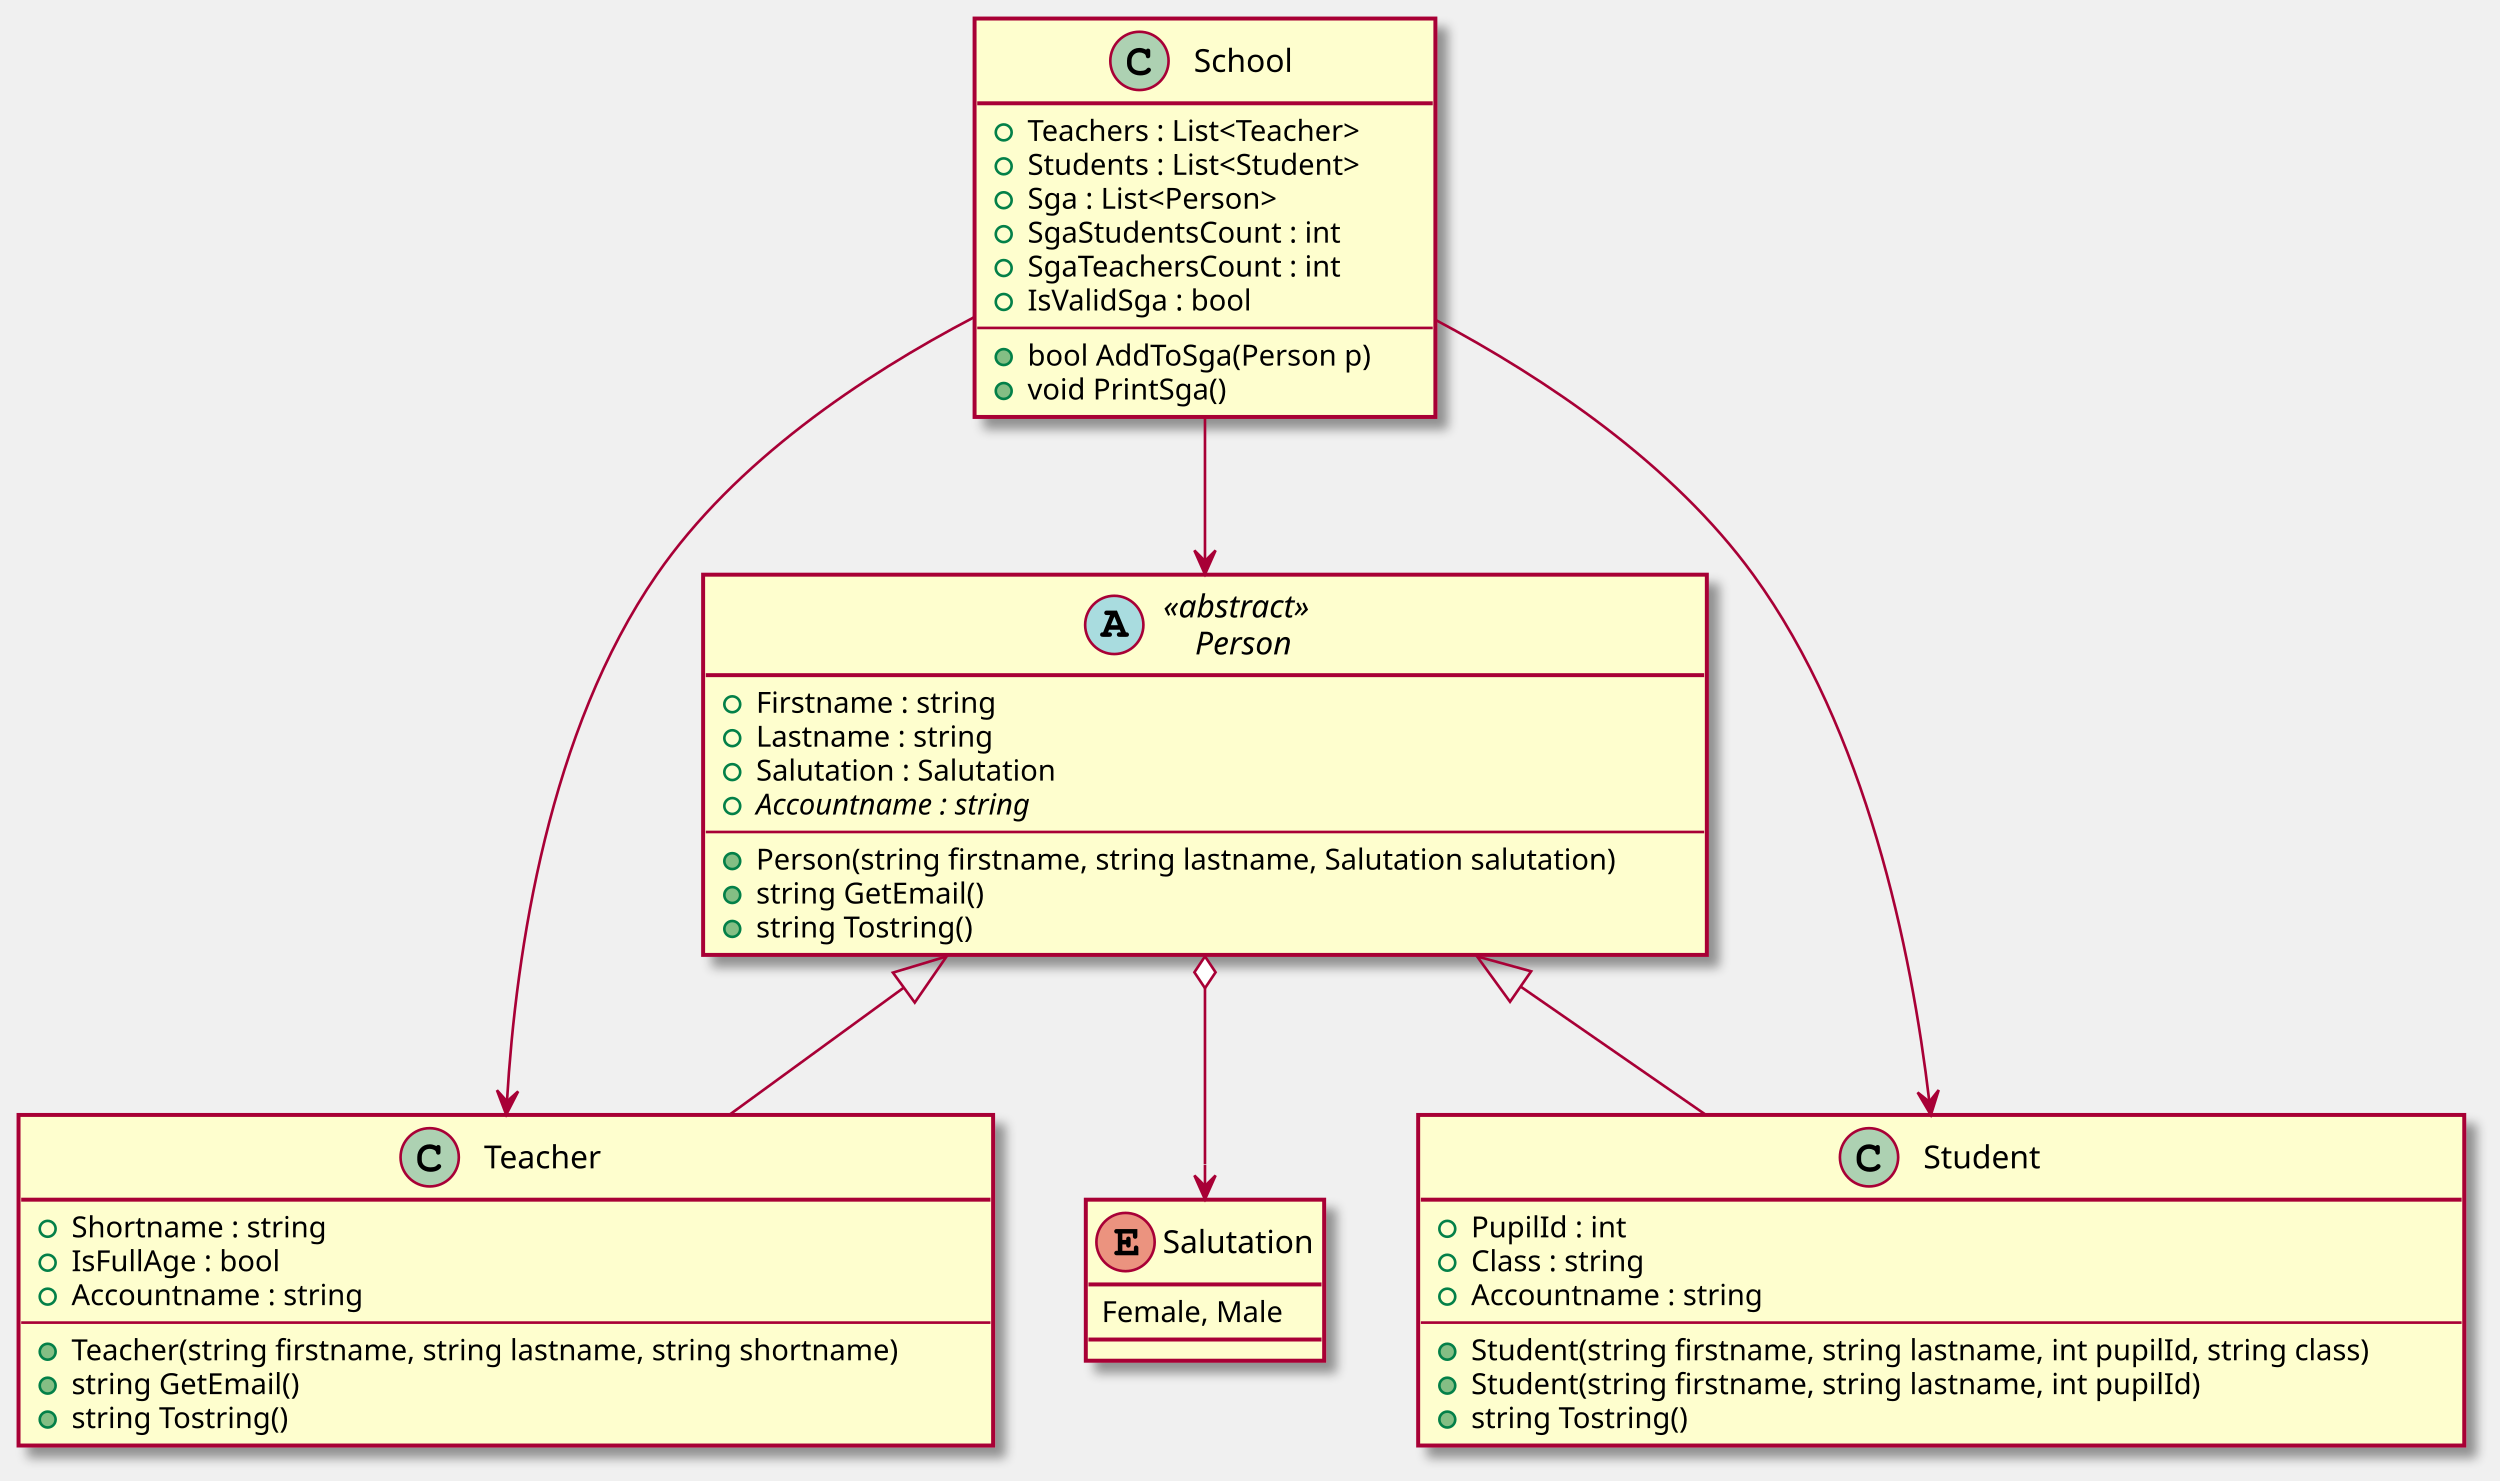
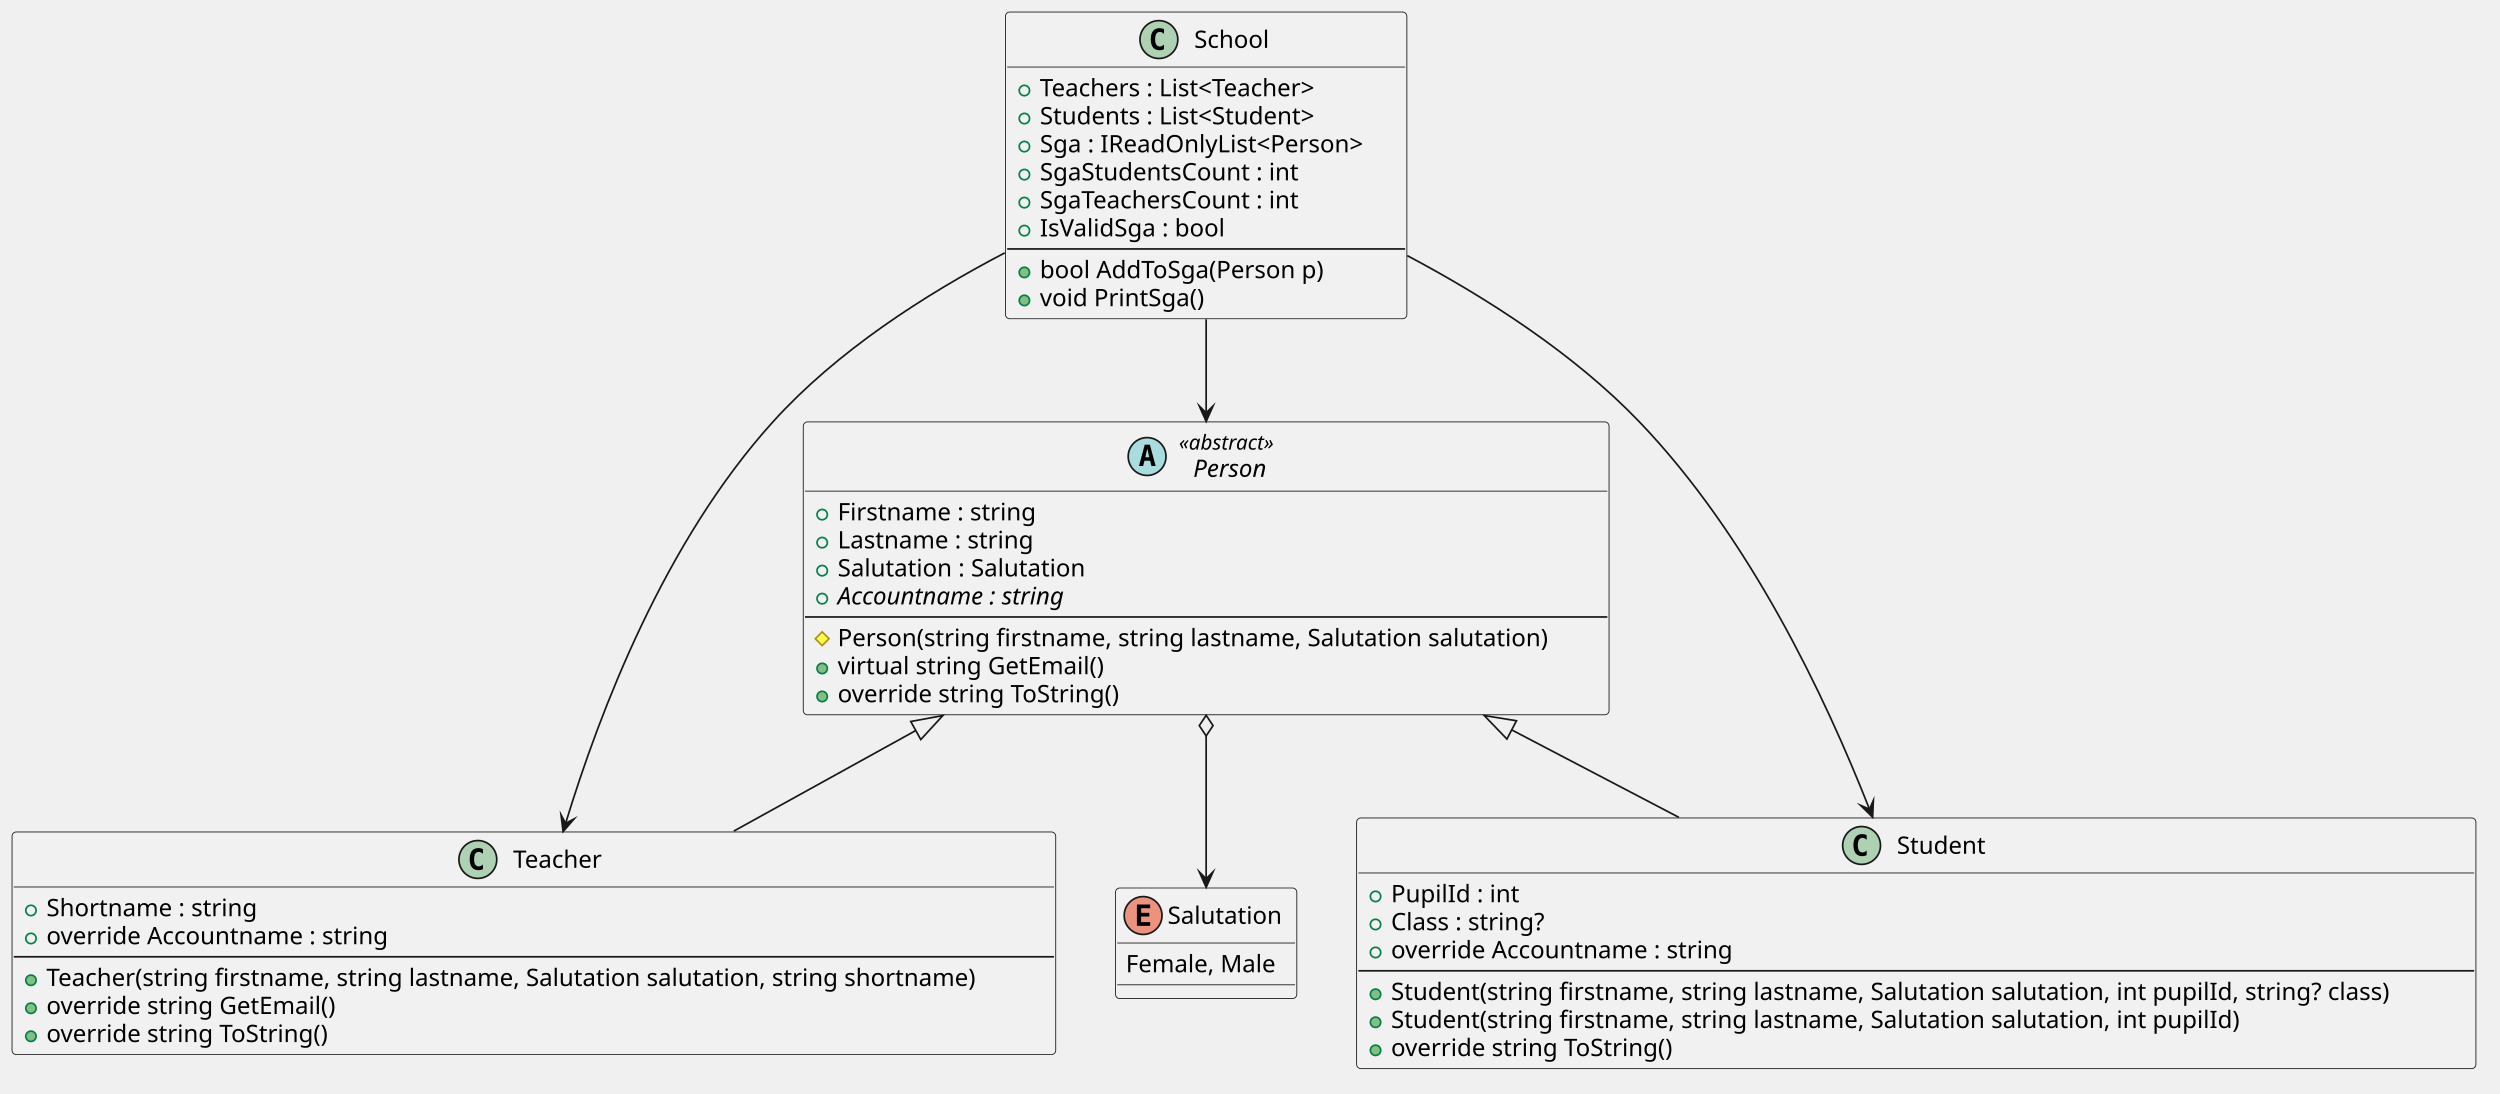
- <svg xmlns="http://www.w3.org/2000/svg" contentScriptType="application/ecmascript" contentStyleType="text/css" height="559px" preserveAspectRatio="none" style="width:944px;height:559px;background:#FFFFFF;" version="1.1" viewBox="0 0 944 559" width="944px" zoomAndPan="magnify">
-   <defs>
-     <filter height="300%" id="fhl19yivgo4f4" width="300%" x="-1" y="-1">
-       <feGaussianBlur result="blurOut" stdDeviation="2.0" />
-       <feColorMatrix in="blurOut" result="blurOut2" type="matrix" values="0 0 0 0 0 0 0 0 0 0 0 0 0 0 0 0 0 0 .4 0" />
-       <feOffset dx="4.0" dy="4.0" in="blurOut2" result="blurOut3" />
-       <feBlend in="SourceGraphic" in2="blurOut3" mode="normal" />
-     </filter>
-   </defs>
+ <svg xmlns="http://www.w3.org/2000/svg" contentStyleType="text/css" data-diagram-type="CLASS" height="636px" preserveAspectRatio="none" style="width:1454px;height:636px;background:#FFFFFF;" version="1.1" viewBox="0 0 1454 636" width="1454px" zoomAndPan="magnify">
+   <defs />
  <g>
-     <rect codeLine="1" fill="#FEFECE" filter="url(#fhl19yivgo4f4)" height="60.805" id="Salutation" style="stroke:#A80036;stroke-width:1.5;" width="90" x="410" y="453" />
-     <ellipse cx="425" cy="469" fill="#EB937F" rx="11" ry="11" style="stroke:#A80036;stroke-width:1.0;" />
-     <path d="M423.797,469.875 L425.25,469.875 L425.25,469.984 C425.25,470.391 425.281,470.547 425.359,470.703 C425.516,470.953 425.797,471.109 426.094,471.109 C426.344,471.109 426.609,470.969 426.766,470.75 C426.891,470.594 426.922,470.438 426.922,469.984 L426.922,468.062 C426.922,467.906 426.922,467.859 426.906,467.703 C426.844,467.234 426.531,466.922 426.078,466.922 C425.828,466.922 425.562,467.062 425.391,467.281 C425.281,467.453 425.25,467.609 425.25,468.062 L425.25,468.188 L423.797,468.188 L423.797,465.781 L427.781,465.781 L427.781,466.641 C427.781,467.047 427.812,467.219 427.891,467.375 C428.062,467.625 428.344,467.781 428.625,467.781 C428.891,467.781 429.156,467.641 429.328,467.422 C429.438,467.25 429.469,467.109 429.469,466.641 L429.469,464.094 L421.844,464.094 C421.406,464.094 421.281,464.109 421.125,464.203 C420.875,464.359 420.719,464.656 420.719,464.938 C420.719,465.219 420.859,465.469 421.078,465.641 C421.234,465.75 421.422,465.781 421.844,465.781 L422.094,465.781 L422.094,472.297 L421.844,472.297 C421.438,472.297 421.281,472.312 421.125,472.422 C420.875,472.594 420.719,472.859 420.719,473.156 C420.719,473.422 420.859,473.672 421.078,473.828 C421.219,473.953 421.453,474 421.844,474 L429.844,474 L429.844,471.422 C429.844,470.984 429.812,470.844 429.734,470.688 C429.562,470.438 429.281,470.281 429,470.281 C428.734,470.281 428.469,470.391 428.297,470.641 C428.188,470.797 428.156,470.938 428.156,471.422 L428.156,472.297 L423.797,472.297 L423.797,469.875 Z " fill="#000000" />
-     <text fill="#000000" font-family="sans-serif" font-size="12" lengthAdjust="spacing" textLength="58" x="439" y="473.154">Salutation</text>
-     <line style="stroke:#A80036;stroke-width:1.5;" x1="411" x2="499" y1="485" y2="485" />
-     <text fill="#000000" font-family="sans-serif" font-size="11" lengthAdjust="spacing" textLength="77" x="416" y="499.21">Female, Male</text>
-     <line style="stroke:#A80036;stroke-width:1.5;" x1="411" x2="499" y1="505.805" y2="505.805" />
-     <rect codeLine="5" fill="#FEFECE" filter="url(#fhl19yivgo4f4)" height="143.57" id="Person" style="stroke:#A80036;stroke-width:1.5;" width="379" x="265.5" y="217" />
-     <ellipse cx="420.75" cy="235.969" fill="#A9DCDF" rx="11" ry="11" style="stroke:#A80036;stroke-width:1.0;" />
-     <path d="M422.828,237.781 L423.219,238.766 L422.828,238.766 C422.375,238.766 422.266,238.781 422.109,238.891 C421.859,239.047 421.703,239.328 421.703,239.625 C421.703,239.891 421.844,240.141 422.062,240.297 C422.203,240.422 422.406,240.469 422.828,240.469 L425.188,240.469 C425.547,240.469 425.766,240.438 425.906,240.344 C426.156,240.203 426.312,239.906 426.312,239.625 C426.312,239.344 426.172,239.094 425.953,238.938 C425.781,238.797 425.625,238.766 425.156,238.766 L421.766,230.562 L418.094,230.562 C417.641,230.562 417.516,230.578 417.359,230.672 C417.109,230.844 416.953,231.125 416.953,231.406 C416.953,231.688 417.094,231.938 417.312,232.109 C417.484,232.219 417.656,232.25 418.094,232.25 L419.172,232.25 L416.531,238.766 C416.109,238.766 415.953,238.781 415.797,238.891 C415.547,239.047 415.391,239.328 415.391,239.625 C415.391,240.188 415.766,240.469 416.516,240.469 L418.781,240.469 C419.141,240.469 419.359,240.438 419.484,240.344 C419.75,240.203 419.891,239.906 419.891,239.625 C419.891,239.344 419.766,239.094 419.547,238.922 C419.375,238.797 419.234,238.766 418.781,238.766 L418.391,238.766 L418.781,237.781 L422.828,237.781 Z M422.125,236.078 L419.453,236.078 L420.797,232.812 L422.125,236.078 Z " fill="#000000" />
-     <text fill="#000000" font-family="sans-serif" font-size="12" font-style="italic" lengthAdjust="spacing" textLength="64" x="439.25" y="233.139">«abstract»</text>
-     <text fill="#000000" font-family="sans-serif" font-size="12" font-style="italic" lengthAdjust="spacing" textLength="40" x="451.25" y="247.107">Person</text>
-     <line style="stroke:#A80036;stroke-width:1.5;" x1="266.5" x2="643.5" y1="254.938" y2="254.938" />
-     <ellipse cx="276.5" cy="265.938" rx="3" ry="3" style="stroke:#038048;stroke-width:1.0;fill:none;" />
-     <text fill="#000000" font-family="sans-serif" font-size="11" lengthAdjust="spacing" textLength="98" x="285.5" y="269.148">Firstname : string</text>
-     <ellipse cx="276.5" cy="278.742" rx="3" ry="3" style="stroke:#038048;stroke-width:1.0;fill:none;" />
-     <text fill="#000000" font-family="sans-serif" font-size="11" lengthAdjust="spacing" textLength="98" x="285.5" y="281.953">Lastname : string</text>
-     <ellipse cx="276.5" cy="291.547" rx="3" ry="3" style="stroke:#038048;stroke-width:1.0;fill:none;" />
-     <text fill="#000000" font-family="sans-serif" font-size="11" lengthAdjust="spacing" textLength="125" x="285.5" y="294.757">Salutation : Salutation</text>
-     <ellipse cx="276.5" cy="304.352" rx="3" ry="3" style="stroke:#038048;stroke-width:1.0;fill:none;" />
-     <text fill="#000000" font-family="sans-serif" font-size="11" font-style="italic" lengthAdjust="spacing" textLength="121" x="285.5" y="307.562">Accountname : string</text>
-     <line style="stroke:#A80036;stroke-width:1.0;" x1="266.5" x2="643.5" y1="314.156" y2="314.156" />
-     <ellipse cx="276.5" cy="325.156" fill="#84BE84" rx="3" ry="3" style="stroke:#038048;stroke-width:1.0;" />
-     <text fill="#000000" font-family="sans-serif" font-size="11" lengthAdjust="spacing" textLength="353" x="285.5" y="328.367">Person(string firstname, string lastname, Salutation salutation)</text>
-     <ellipse cx="276.5" cy="337.961" fill="#84BE84" rx="3" ry="3" style="stroke:#038048;stroke-width:1.0;" />
-     <text fill="#000000" font-family="sans-serif" font-size="11" lengthAdjust="spacing" textLength="95" x="285.5" y="341.171">string GetEmail()</text>
-     <ellipse cx="276.5" cy="350.766" fill="#84BE84" rx="3" ry="3" style="stroke:#038048;stroke-width:1.0;" />
-     <text fill="#000000" font-family="sans-serif" font-size="11" lengthAdjust="spacing" textLength="88" x="285.5" y="353.976">string Tostring()</text>
-     <rect codeLine="18" fill="#FEFECE" filter="url(#fhl19yivgo4f4)" height="124.828" id="Teacher" style="stroke:#A80036;stroke-width:1.5;" width="368" x="7" y="421" />
-     <ellipse cx="162.25" cy="437" fill="#ADD1B2" rx="11" ry="11" style="stroke:#A80036;stroke-width:1.0;" />
-     <path d="M164.594,432.672 C163.656,432.234 163.062,432.094 162.188,432.094 C159.562,432.094 157.562,434.172 157.562,436.891 L157.562,438.016 C157.562,440.594 159.672,442.484 162.562,442.484 C163.781,442.484 164.938,442.188 165.688,441.641 C166.266,441.234 166.594,440.781 166.594,440.391 C166.594,439.938 166.203,439.547 165.734,439.547 C165.516,439.547 165.312,439.625 165.125,439.812 C164.672,440.297 164.672,440.297 164.484,440.391 C164.062,440.656 163.375,440.781 162.609,440.781 C160.562,440.781 159.266,439.688 159.266,437.984 L159.266,436.891 C159.266,435.109 160.516,433.797 162.25,433.797 C162.828,433.797 163.438,433.953 163.906,434.203 C164.391,434.484 164.562,434.703 164.656,435.109 C164.719,435.516 164.75,435.641 164.891,435.766 C165.031,435.906 165.266,436.016 165.484,436.016 C165.75,436.016 166.016,435.875 166.188,435.656 C166.297,435.5 166.328,435.312 166.328,434.891 L166.328,433.469 C166.328,433.031 166.312,432.906 166.219,432.75 C166.062,432.484 165.781,432.344 165.484,432.344 C165.188,432.344 164.984,432.438 164.766,432.75 L164.594,432.672 Z " fill="#000000" />
-     <text fill="#000000" font-family="sans-serif" font-size="12" lengthAdjust="spacing" textLength="49" x="182.75" y="441.154">Teacher</text>
-     <line style="stroke:#A80036;stroke-width:1.5;" x1="8" x2="374" y1="453" y2="453" />
-     <ellipse cx="18" cy="464" rx="3" ry="3" style="stroke:#038048;stroke-width:1.0;fill:none;" />
-     <text fill="#000000" font-family="sans-serif" font-size="11" lengthAdjust="spacing" textLength="105" x="27" y="467.21">Shortname : string</text>
-     <ellipse cx="18" cy="476.805" rx="3" ry="3" style="stroke:#038048;stroke-width:1.0;fill:none;" />
-     <text fill="#000000" font-family="sans-serif" font-size="11" lengthAdjust="spacing" textLength="86" x="27" y="480.015">IsFullAge : bool</text>
-     <ellipse cx="18" cy="489.609" rx="3" ry="3" style="stroke:#038048;stroke-width:1.0;fill:none;" />
-     <text fill="#000000" font-family="sans-serif" font-size="11" lengthAdjust="spacing" textLength="120" x="27" y="492.82">Accountname : string</text>
-     <line style="stroke:#A80036;stroke-width:1.0;" x1="8" x2="374" y1="499.414" y2="499.414" />
-     <ellipse cx="18" cy="510.414" fill="#84BE84" rx="3" ry="3" style="stroke:#038048;stroke-width:1.0;" />
-     <text fill="#000000" font-family="sans-serif" font-size="11" lengthAdjust="spacing" textLength="342" x="27" y="513.625">Teacher(string firstname, string lastname, string shortname)</text>
-     <ellipse cx="18" cy="523.219" fill="#84BE84" rx="3" ry="3" style="stroke:#038048;stroke-width:1.0;" />
-     <text fill="#000000" font-family="sans-serif" font-size="11" lengthAdjust="spacing" textLength="95" x="27" y="526.429">string GetEmail()</text>
-     <ellipse cx="18" cy="536.023" fill="#84BE84" rx="3" ry="3" style="stroke:#038048;stroke-width:1.0;" />
-     <text fill="#000000" font-family="sans-serif" font-size="11" lengthAdjust="spacing" textLength="88" x="27" y="539.234">string Tostring()</text>
-     <rect codeLine="29" fill="#FEFECE" filter="url(#fhl19yivgo4f4)" height="124.828" id="Student" style="stroke:#A80036;stroke-width:1.5;" width="395" x="535.5" y="421" />
-     <ellipse cx="705.75" cy="437" fill="#ADD1B2" rx="11" ry="11" style="stroke:#A80036;stroke-width:1.0;" />
-     <path d="M708.094,432.672 C707.156,432.234 706.562,432.094 705.688,432.094 C703.062,432.094 701.062,434.172 701.062,436.891 L701.062,438.016 C701.062,440.594 703.172,442.484 706.062,442.484 C707.281,442.484 708.438,442.188 709.188,441.641 C709.766,441.234 710.094,440.781 710.094,440.391 C710.094,439.938 709.703,439.547 709.234,439.547 C709.016,439.547 708.812,439.625 708.625,439.812 C708.172,440.297 708.172,440.297 707.984,440.391 C707.562,440.656 706.875,440.781 706.109,440.781 C704.062,440.781 702.766,439.688 702.766,437.984 L702.766,436.891 C702.766,435.109 704.016,433.797 705.75,433.797 C706.328,433.797 706.938,433.953 707.406,434.203 C707.891,434.484 708.062,434.703 708.156,435.109 C708.219,435.516 708.25,435.641 708.391,435.766 C708.531,435.906 708.766,436.016 708.984,436.016 C709.25,436.016 709.516,435.875 709.688,435.656 C709.797,435.5 709.828,435.312 709.828,434.891 L709.828,433.469 C709.828,433.031 709.812,432.906 709.719,432.75 C709.562,432.484 709.281,432.344 708.984,432.344 C708.688,432.344 708.484,432.438 708.266,432.75 L708.094,432.672 Z " fill="#000000" />
-     <text fill="#000000" font-family="sans-serif" font-size="12" lengthAdjust="spacing" textLength="46" x="726.25" y="441.154">Student</text>
-     <line style="stroke:#A80036;stroke-width:1.5;" x1="536.5" x2="929.5" y1="453" y2="453" />
-     <ellipse cx="546.5" cy="464" rx="3" ry="3" style="stroke:#038048;stroke-width:1.0;fill:none;" />
-     <text fill="#000000" font-family="sans-serif" font-size="11" lengthAdjust="spacing" textLength="61" x="555.5" y="467.21">PupilId : int</text>
-     <ellipse cx="546.5" cy="476.805" rx="3" ry="3" style="stroke:#038048;stroke-width:1.0;fill:none;" />
-     <text fill="#000000" font-family="sans-serif" font-size="11" lengthAdjust="spacing" textLength="72" x="555.5" y="480.015">Class : string</text>
-     <ellipse cx="546.5" cy="489.609" rx="3" ry="3" style="stroke:#038048;stroke-width:1.0;fill:none;" />
-     <text fill="#000000" font-family="sans-serif" font-size="11" lengthAdjust="spacing" textLength="120" x="555.5" y="492.82">Accountname : string</text>
-     <line style="stroke:#A80036;stroke-width:1.0;" x1="536.5" x2="929.5" y1="499.414" y2="499.414" />
-     <ellipse cx="546.5" cy="510.414" fill="#84BE84" rx="3" ry="3" style="stroke:#038048;stroke-width:1.0;" />
-     <text fill="#000000" font-family="sans-serif" font-size="11" lengthAdjust="spacing" textLength="369" x="555.5" y="513.625">Student(string firstname, string lastname, int pupilId, string class)</text>
-     <ellipse cx="546.5" cy="523.219" fill="#84BE84" rx="3" ry="3" style="stroke:#038048;stroke-width:1.0;" />
-     <text fill="#000000" font-family="sans-serif" font-size="11" lengthAdjust="spacing" textLength="299" x="555.5" y="526.429">Student(string firstname, string lastname, int pupilId)</text>
-     <ellipse cx="546.5" cy="536.023" fill="#84BE84" rx="3" ry="3" style="stroke:#038048;stroke-width:1.0;" />
-     <text fill="#000000" font-family="sans-serif" font-size="11" lengthAdjust="spacing" textLength="88" x="555.5" y="539.234">string Tostring()</text>
-     <rect codeLine="43" fill="#FEFECE" filter="url(#fhl19yivgo4f4)" height="150.438" id="School" style="stroke:#A80036;stroke-width:1.5;" width="174" x="368" y="7" />
-     <ellipse cx="430.25" cy="23" fill="#ADD1B2" rx="11" ry="11" style="stroke:#A80036;stroke-width:1.0;" />
-     <path d="M432.594,18.672 C431.656,18.234 431.062,18.094 430.188,18.094 C427.562,18.094 425.562,20.172 425.562,22.891 L425.562,24.016 C425.562,26.594 427.672,28.484 430.562,28.484 C431.781,28.484 432.938,28.188 433.688,27.641 C434.266,27.234 434.594,26.781 434.594,26.391 C434.594,25.938 434.203,25.547 433.734,25.547 C433.516,25.547 433.312,25.625 433.125,25.812 C432.672,26.297 432.672,26.297 432.484,26.391 C432.062,26.656 431.375,26.781 430.609,26.781 C428.562,26.781 427.266,25.688 427.266,23.984 L427.266,22.891 C427.266,21.109 428.516,19.797 430.25,19.797 C430.828,19.797 431.438,19.953 431.906,20.203 C432.391,20.484 432.562,20.703 432.656,21.109 C432.719,21.516 432.75,21.641 432.891,21.766 C433.031,21.906 433.266,22.016 433.484,22.016 C433.75,22.016 434.016,21.875 434.188,21.656 C434.297,21.5 434.328,21.312 434.328,20.891 L434.328,19.469 C434.328,19.031 434.312,18.906 434.219,18.75 C434.062,18.484 433.781,18.344 433.484,18.344 C433.188,18.344 432.984,18.438 432.766,18.75 L432.594,18.672 Z " fill="#000000" />
-     <text fill="#000000" font-family="sans-serif" font-size="12" lengthAdjust="spacing" textLength="41" x="450.75" y="27.154">School</text>
-     <line style="stroke:#A80036;stroke-width:1.5;" x1="369" x2="541" y1="39" y2="39" />
-     <ellipse cx="379" cy="50" rx="3" ry="3" style="stroke:#038048;stroke-width:1.0;fill:none;" />
-     <text fill="#000000" font-family="sans-serif" font-size="11" lengthAdjust="spacing" textLength="148" x="388" y="53.21">Teachers : List&lt;Teacher&gt;</text>
-     <ellipse cx="379" cy="62.805" rx="3" ry="3" style="stroke:#038048;stroke-width:1.0;fill:none;" />
-     <text fill="#000000" font-family="sans-serif" font-size="11" lengthAdjust="spacing" textLength="144" x="388" y="66.015">Students : List&lt;Student&gt;</text>
-     <ellipse cx="379" cy="75.609" rx="3" ry="3" style="stroke:#038048;stroke-width:1.0;fill:none;" />
-     <text fill="#000000" font-family="sans-serif" font-size="11" lengthAdjust="spacing" textLength="108" x="388" y="78.82">Sga : List&lt;Person&gt;</text>
-     <ellipse cx="379" cy="88.414" rx="3" ry="3" style="stroke:#038048;stroke-width:1.0;fill:none;" />
-     <text fill="#000000" font-family="sans-serif" font-size="11" lengthAdjust="spacing" textLength="131" x="388" y="91.624">SgaStudentsCount : int</text>
-     <ellipse cx="379" cy="101.219" rx="3" ry="3" style="stroke:#038048;stroke-width:1.0;fill:none;" />
-     <text fill="#000000" font-family="sans-serif" font-size="11" lengthAdjust="spacing" textLength="133" x="388" y="104.429">SgaTeachersCount : int</text>
-     <ellipse cx="379" cy="114.023" rx="3" ry="3" style="stroke:#038048;stroke-width:1.0;fill:none;" />
-     <text fill="#000000" font-family="sans-serif" font-size="11" lengthAdjust="spacing" textLength="94" x="388" y="117.234">IsValidSga : bool</text>
-     <line style="stroke:#A80036;stroke-width:1.0;" x1="369" x2="541" y1="123.828" y2="123.828" />
-     <ellipse cx="379" cy="134.828" fill="#84BE84" rx="3" ry="3" style="stroke:#038048;stroke-width:1.0;" />
-     <text fill="#000000" font-family="sans-serif" font-size="11" lengthAdjust="spacing" textLength="143" x="388" y="138.039">bool AddToSga(Person p)</text>
-     <ellipse cx="379" cy="147.633" fill="#84BE84" rx="3" ry="3" style="stroke:#038048;stroke-width:1.0;" />
-     <text fill="#000000" font-family="sans-serif" font-size="11" lengthAdjust="spacing" textLength="82" x="388" y="150.843">void PrintSga()</text>
-     <path codeLine="16" d="M455,373.133 C455,373.133 455,420.343 455,439.623 " fill="none" id="Person-Salutation" style="stroke:#A80036;stroke-width:1.0;" />
-     <polygon fill="#A80036" points="455,452.85,459,443.85,455,447.85,451,443.85,455,452.85" style="stroke:#A80036;stroke-width:1.0;" />
-     <line style="stroke:#A80036;stroke-width:1.0;" x1="455" x2="455" y1="447.85" y2="439.85" />
-     <polygon fill="#FFFFFF" points="455,361.133,451,367.133,455,373.133,459,367.133,455,361.133" style="stroke:#A80036;stroke-width:1.0;" />
-     <path codeLine="40" d="M341.176,372.996 C319.154,389.055 296.443,405.615 275.56,420.842 " fill="none" id="Person-backto-Teacher" style="stroke:#A80036;stroke-width:1.0;" />
-     <polygon fill="none" points="337.162,367.26,357.446,361.133,345.41,378.573,337.162,367.26" style="stroke:#A80036;stroke-width:1.0;" />
-     <path codeLine="41" d="M574.181,372.527 C597.583,388.731 621.751,405.466 643.956,420.842 " fill="none" id="Person-backto-Student" style="stroke:#A80036;stroke-width:1.0;" />
-     <polygon fill="none" points="570.185,378.274,557.727,361.133,578.155,366.764,570.185,378.274" style="stroke:#A80036;stroke-width:1.0;" />
-     <path codeLine="56" d="M367.82,119.781 C325.466,141.96 277.475,174.273 248,217 C207.332,275.952 194.858,358.432 191.437,415.757 " fill="none" id="School-to-Teacher" style="stroke:#A80036;stroke-width:1.0;" />
-     <polygon fill="#A80036" points="191.152,420.877,195.647,412.114,191.431,415.885,187.66,411.668,191.152,420.877" style="stroke:#A80036;stroke-width:1.0;" />
-     <path codeLine="57" d="M542.085,120.818 C584.017,143.147 631.658,175.28 662,217 C704.701,275.714 721.724,358.426 728.509,415.867 " fill="none" id="School-to-Student" style="stroke:#A80036;stroke-width:1.0;" />
-     <polygon fill="#A80036" points="729.095,420.998,732.045,411.601,728.526,416.03,724.097,412.511,729.095,420.998" style="stroke:#A80036;stroke-width:1.0;" />
-     <path codeLine="58" d="M455,157.01 C455,174.831 455,193.9 455,211.819 " fill="none" id="School-to-Person" style="stroke:#A80036;stroke-width:1.0;" />
-     <polygon fill="#A80036" points="455,216.84,459,207.84,455,211.84,451,207.84,455,216.84" style="stroke:#A80036;stroke-width:1.0;" />
+     <g class="entity" data-qualified-name="Salutation" data-source-line="1" id="ent0001">
+       <rect fill="#F1F1F1" height="64.297" rx="2.5" ry="2.5" style="stroke:#181818;stroke-width:0.5;" width="105.447" x="648.78" y="516.46" />
+       <ellipse cx="664.83" cy="532.46" fill="#EB937F" rx="11" ry="11" style="stroke:#181818;stroke-width:1;" />
+       <path d="M668.939,538.46 L661.221,538.46 L661.221,526.069 L668.939,526.069 L668.939,528.226 L663.674,528.226 L663.674,530.898 L668.439,530.898 L668.439,533.054 L663.674,533.054 L663.674,536.304 L668.939,536.304 L668.939,538.46 Z " fill="#000000" />
+       <text fill="#000000" font-family="sans-serif" font-size="14" lengthAdjust="spacing" textLength="71.114" x="679.063" y="537.307">Salutation</text>
+       <line style="stroke:#181818;stroke-width:0.5;" x1="649.78" x2="753.227" y1="548.46" y2="548.46" />
+       <text fill="#000000" font-family="sans-serif" font-size="14" lengthAdjust="spacing" textLength="93.447" x="654.78" y="565.455">Female, Male</text>
+       <line style="stroke:#181818;stroke-width:0.5;" x1="649.78" x2="753.227" y1="572.757" y2="572.757" />
+     </g>
+     <g class="entity" data-qualified-name="Person" data-source-line="5" id="ent0002">
+       <rect fill="#F1F1F1" height="170.344" rx="2.5" ry="2.5" style="stroke:#181818;stroke-width:0.5;" width="468.647" x="467.18" y="245.38" />
+       <ellipse cx="667.153" cy="265.513" fill="#A9DCDF" rx="11" ry="11" style="stroke:#181818;stroke-width:1;" />
+       <path d="M667.263,260.857 L666.106,265.935 L668.434,265.935 L667.263,260.857 Z M665.778,258.622 L668.763,258.622 L672.122,271.013 L669.669,271.013 L668.903,267.95 L665.622,267.95 L664.872,271.013 L662.434,271.013 L665.778,258.622 Z " fill="#000000" />
+       <text fill="#000000" font-family="sans-serif" font-size="12" font-style="italic" lengthAdjust="spacing" textLength="64.201" x="685.653" y="261.519">«abstract»</text>
+       <text fill="#000000" font-family="sans-serif" font-size="14" font-style="italic" lengthAdjust="spacing" textLength="47.544" x="693.982" y="277.344">Person</text>
+       <line style="stroke:#181818;stroke-width:0.5;" x1="468.18" x2="934.827" y1="285.646" y2="285.646" />
+       <g data-visibility-modifier="PUBLIC_FIELD">
+         <ellipse cx="478.18" cy="299.294" fill="none" rx="3" ry="3" style="stroke:#038048;stroke-width:1;" />
+       </g>
+       <text fill="#000000" font-family="sans-serif" font-size="14" lengthAdjust="spacing" textLength="123.99" x="487.18" y="302.641">Firstname : string</text>
+       <g data-visibility-modifier="PUBLIC_FIELD">
+         <ellipse cx="478.18" cy="315.591" fill="none" rx="3" ry="3" style="stroke:#038048;stroke-width:1;" />
+       </g>
+       <text fill="#000000" font-family="sans-serif" font-size="14" lengthAdjust="spacing" textLength="122.671" x="487.18" y="318.938">Lastname : string</text>
+       <g data-visibility-modifier="PUBLIC_FIELD">
+         <ellipse cx="478.18" cy="331.888" fill="none" rx="3" ry="3" style="stroke:#038048;stroke-width:1;" />
+       </g>
+       <text fill="#000000" font-family="sans-serif" font-size="14" lengthAdjust="spacing" textLength="155.846" x="487.18" y="335.235">Salutation : Salutation</text>
+       <g data-visibility-modifier="PUBLIC_FIELD">
+         <ellipse cx="478.18" cy="348.185" fill="none" rx="3" ry="3" style="stroke:#038048;stroke-width:1;" />
+       </g>
+       <text fill="#000000" font-family="sans-serif" font-size="14" font-style="italic" lengthAdjust="spacing" textLength="150.281" x="487.18" y="351.531">Accountname : string</text>
+       <line style="stroke:#181818;stroke-width:1;" x1="468.18" x2="934.827" y1="358.833" y2="358.833" />
+       <g data-visibility-modifier="PROTECTED_METHOD">
+         <polygon fill="#FFFF44" points="478.18,367.482,482.18,371.482,478.18,375.482,474.18,371.482" style="stroke:#B38D22;stroke-width:1;stroke-linejoin:miter;stroke-miterlimit:10;" />
+       </g>
+       <text fill="#000000" font-family="sans-serif" font-size="14" lengthAdjust="spacing" textLength="442.647" x="487.18" y="375.828">Person(string firstname, string lastname, Salutation salutation)</text>
+       <g data-visibility-modifier="PUBLIC_METHOD">
+         <ellipse cx="478.18" cy="388.778" fill="#84BE84" rx="3" ry="3" style="stroke:#038048;stroke-width:1;" />
+       </g>
+       <text fill="#000000" font-family="sans-serif" font-size="14" lengthAdjust="spacing" textLength="168.567" x="487.18" y="392.125">virtual string GetEmail()</text>
+       <g data-visibility-modifier="PUBLIC_METHOD">
+         <ellipse cx="478.18" cy="405.075" fill="#84BE84" rx="3" ry="3" style="stroke:#038048;stroke-width:1;" />
+       </g>
+       <text fill="#000000" font-family="sans-serif" font-size="14" lengthAdjust="spacing" textLength="177.276" x="487.18" y="408.422">override string ToString()</text>
+     </g>
+     <g class="entity" data-qualified-name="Teacher" data-source-line="18" id="ent0004">
+       <rect fill="#F1F1F1" height="129.484" rx="2.5" ry="2.5" style="stroke:#181818;stroke-width:0.5;" width="607.007" x="7" y="483.87" />
+       <ellipse cx="277.912" cy="499.87" fill="#ADD1B2" rx="11" ry="11" style="stroke:#181818;stroke-width:1;" />
+       <path d="M280.88,505.511 Q280.302,505.808 279.662,505.948 Q279.021,506.104 278.318,506.104 Q275.818,506.104 274.49,504.464 Q273.177,502.808 273.177,499.683 Q273.177,496.558 274.49,494.901 Q275.818,493.245 278.318,493.245 Q279.021,493.245 279.662,493.401 Q280.318,493.558 280.88,493.854 L280.88,496.573 Q280.255,495.995 279.662,495.729 Q279.068,495.448 278.443,495.448 Q277.099,495.448 276.412,496.526 Q275.724,497.589 275.724,499.683 Q275.724,501.776 276.412,502.854 Q277.099,503.917 278.443,503.917 Q279.068,503.917 279.662,503.651 Q280.255,503.37 280.88,502.792 L280.88,505.511 Z " fill="#000000" />
+       <text fill="#000000" font-family="sans-serif" font-size="14" lengthAdjust="spacing" textLength="56.684" x="298.412" y="504.717">Teacher</text>
+       <line style="stroke:#181818;stroke-width:0.5;" x1="8" x2="613.007" y1="515.87" y2="515.87" />
+       <g data-visibility-modifier="PUBLIC_FIELD">
+         <ellipse cx="18" cy="529.518" fill="none" rx="3" ry="3" style="stroke:#038048;stroke-width:1;" />
+       </g>
+       <text fill="#000000" font-family="sans-serif" font-size="14" lengthAdjust="spacing" textLength="131.079" x="27" y="532.865">Shortname : string</text>
+       <g data-visibility-modifier="PUBLIC_FIELD">
+         <ellipse cx="18" cy="545.815" fill="none" rx="3" ry="3" style="stroke:#038048;stroke-width:1;" />
+       </g>
+       <text fill="#000000" font-family="sans-serif" font-size="14" lengthAdjust="spacing" textLength="213.097" x="27" y="549.162">override Accountname : string</text>
+       <line style="stroke:#181818;stroke-width:1;" x1="8" x2="613.007" y1="556.464" y2="556.464" />
+       <g data-visibility-modifier="PUBLIC_METHOD">
+         <ellipse cx="18" cy="570.112" fill="#84BE84" rx="3" ry="3" style="stroke:#038048;stroke-width:1;" />
+       </g>
+       <text fill="#000000" font-family="sans-serif" font-size="14" lengthAdjust="spacing" textLength="581.007" x="27" y="573.459">Teacher(string firstname, string lastname, Salutation salutation, string shortname)</text>
+       <g data-visibility-modifier="PUBLIC_METHOD">
+         <ellipse cx="18" cy="586.409" fill="#84BE84" rx="3" ry="3" style="stroke:#038048;stroke-width:1;" />
+       </g>
+       <text fill="#000000" font-family="sans-serif" font-size="14" lengthAdjust="spacing" textLength="182.171" x="27" y="589.756">override string GetEmail()</text>
+       <g data-visibility-modifier="PUBLIC_METHOD">
+         <ellipse cx="18" cy="602.706" fill="#84BE84" rx="3" ry="3" style="stroke:#038048;stroke-width:1;" />
+       </g>
+       <text fill="#000000" font-family="sans-serif" font-size="14" lengthAdjust="spacing" textLength="177.276" x="27" y="606.053">override string ToString()</text>
+     </g>
+     <g class="entity" data-qualified-name="Student" data-source-line="28" id="ent0005">
+       <rect fill="#F1F1F1" height="145.781" rx="2.5" ry="2.5" style="stroke:#181818;stroke-width:0.5;" width="650.982" x="789.01" y="475.72" />
+       <ellipse cx="1082.696" cy="491.72" fill="#ADD1B2" rx="11" ry="11" style="stroke:#181818;stroke-width:1;" />
+       <path d="M1085.664,497.361 Q1085.086,497.658 1084.446,497.798 Q1083.805,497.954 1083.102,497.954 Q1080.602,497.954 1079.274,496.314 Q1077.961,494.658 1077.961,491.533 Q1077.961,488.408 1079.274,486.751 Q1080.602,485.095 1083.102,485.095 Q1083.805,485.095 1084.446,485.251 Q1085.102,485.408 1085.664,485.704 L1085.664,488.423 Q1085.039,487.845 1084.446,487.579 Q1083.852,487.298 1083.227,487.298 Q1081.883,487.298 1081.196,488.376 Q1080.508,489.439 1080.508,491.533 Q1080.508,493.626 1081.196,494.704 Q1081.883,495.767 1083.227,495.767 Q1083.852,495.767 1084.446,495.501 Q1085.039,495.22 1085.664,494.642 L1085.664,497.361 Z " fill="#000000" />
+       <text fill="#000000" font-family="sans-serif" font-size="14" lengthAdjust="spacing" textLength="55.111" x="1103.196" y="496.567">Student</text>
+       <line style="stroke:#181818;stroke-width:0.5;" x1="790.01" x2="1438.992" y1="507.72" y2="507.72" />
+       <g data-visibility-modifier="PUBLIC_FIELD">
+         <ellipse cx="800.01" cy="521.368" fill="none" rx="3" ry="3" style="stroke:#038048;stroke-width:1;" />
+       </g>
+       <text fill="#000000" font-family="sans-serif" font-size="14" lengthAdjust="spacing" textLength="78.866" x="809.01" y="524.715">PupilId : int</text>
+       <g data-visibility-modifier="PUBLIC_FIELD">
+         <ellipse cx="800.01" cy="537.665" fill="none" rx="3" ry="3" style="stroke:#038048;stroke-width:1;" />
+       </g>
+       <text fill="#000000" font-family="sans-serif" font-size="14" lengthAdjust="spacing" textLength="98.068" x="809.01" y="541.012">Class : string?</text>
+       <g data-visibility-modifier="PUBLIC_FIELD">
+         <ellipse cx="800.01" cy="553.962" fill="none" rx="3" ry="3" style="stroke:#038048;stroke-width:1;" />
+       </g>
+       <text fill="#000000" font-family="sans-serif" font-size="14" lengthAdjust="spacing" textLength="213.097" x="809.01" y="557.309">override Accountname : string</text>
+       <line style="stroke:#181818;stroke-width:1;" x1="790.01" x2="1438.992" y1="564.611" y2="564.611" />
+       <g data-visibility-modifier="PUBLIC_METHOD">
+         <ellipse cx="800.01" cy="578.259" fill="#84BE84" rx="3" ry="3" style="stroke:#038048;stroke-width:1;" />
+       </g>
+       <text fill="#000000" font-family="sans-serif" font-size="14" lengthAdjust="spacing" textLength="624.982" x="809.01" y="581.606">Student(string firstname, string lastname, Salutation salutation, int pupilId, string? class)</text>
+       <g data-visibility-modifier="PUBLIC_METHOD">
+         <ellipse cx="800.01" cy="594.556" fill="#84BE84" rx="3" ry="3" style="stroke:#038048;stroke-width:1;" />
+       </g>
+       <text fill="#000000" font-family="sans-serif" font-size="14" lengthAdjust="spacing" textLength="529.259" x="809.01" y="597.903">Student(string firstname, string lastname, Salutation salutation, int pupilId)</text>
+       <g data-visibility-modifier="PUBLIC_METHOD">
+         <ellipse cx="800.01" cy="610.853" fill="#84BE84" rx="3" ry="3" style="stroke:#038048;stroke-width:1;" />
+       </g>
+       <text fill="#000000" font-family="sans-serif" font-size="14" lengthAdjust="spacing" textLength="177.276" x="809.01" y="614.199">override string ToString()</text>
+     </g>
+     <g class="entity" data-qualified-name="School" data-source-line="42" id="ent0010">
+       <rect fill="#F1F1F1" height="178.375" rx="2.5" ry="2.5" style="stroke:#181818;stroke-width:0.5;" width="233.45" x="584.78" y="7" />
+       <ellipse cx="674.016" cy="23" fill="#ADD1B2" rx="11" ry="11" style="stroke:#181818;stroke-width:1;" />
+       <path d="M676.985,28.641 Q676.407,28.938 675.766,29.078 Q675.126,29.234 674.423,29.234 Q671.923,29.234 670.595,27.594 Q669.282,25.938 669.282,22.812 Q669.282,19.688 670.595,18.031 Q671.923,16.375 674.423,16.375 Q675.126,16.375 675.766,16.531 Q676.423,16.688 676.985,16.984 L676.985,19.703 Q676.36,19.125 675.766,18.859 Q675.173,18.578 674.548,18.578 Q673.204,18.578 672.516,19.656 Q671.829,20.719 671.829,22.812 Q671.829,24.906 672.516,25.984 Q673.204,27.047 674.548,27.047 Q675.173,27.047 675.766,26.781 Q676.36,26.5 676.985,25.922 L676.985,28.641 Z " fill="#000000" />
+       <text fill="#000000" font-family="sans-serif" font-size="14" lengthAdjust="spacing" textLength="46.477" x="694.516" y="27.847">School</text>
+       <line style="stroke:#181818;stroke-width:0.5;" x1="585.78" x2="817.23" y1="39" y2="39" />
+       <g data-visibility-modifier="PUBLIC_FIELD">
+         <ellipse cx="595.78" cy="52.648" fill="none" rx="3" ry="3" style="stroke:#038048;stroke-width:1;" />
+       </g>
+       <text fill="#000000" font-family="sans-serif" font-size="14" lengthAdjust="spacing" textLength="182.212" x="604.78" y="55.995">Teachers : List&lt;Teacher&gt;</text>
+       <g data-visibility-modifier="PUBLIC_FIELD">
+         <ellipse cx="595.78" cy="68.945" fill="none" rx="3" ry="3" style="stroke:#038048;stroke-width:1;" />
+       </g>
+       <text fill="#000000" font-family="sans-serif" font-size="14" lengthAdjust="spacing" textLength="179.067" x="604.78" y="72.292">Students : List&lt;Student&gt;</text>
+       <g data-visibility-modifier="PUBLIC_FIELD">
+         <ellipse cx="595.78" cy="85.242" fill="none" rx="3" ry="3" style="stroke:#038048;stroke-width:1;" />
+       </g>
+       <text fill="#000000" font-family="sans-serif" font-size="14" lengthAdjust="spacing" textLength="207.45" x="604.78" y="88.589">Sga : IReadOnlyList&lt;Person&gt;</text>
+       <g data-visibility-modifier="PUBLIC_FIELD">
+         <ellipse cx="595.78" cy="101.539" fill="none" rx="3" ry="3" style="stroke:#038048;stroke-width:1;" />
+       </g>
+       <text fill="#000000" font-family="sans-serif" font-size="14" lengthAdjust="spacing" textLength="162.203" x="604.78" y="104.886">SgaStudentsCount : int</text>
+       <g data-visibility-modifier="PUBLIC_FIELD">
+         <ellipse cx="595.78" cy="117.836" fill="none" rx="3" ry="3" style="stroke:#038048;stroke-width:1;" />
+       </g>
+       <text fill="#000000" font-family="sans-serif" font-size="14" lengthAdjust="spacing" textLength="163.775" x="604.78" y="121.183">SgaTeachersCount : int</text>
+       <g data-visibility-modifier="PUBLIC_FIELD">
+         <ellipse cx="595.78" cy="134.133" fill="none" rx="3" ry="3" style="stroke:#038048;stroke-width:1;" />
+       </g>
+       <text fill="#000000" font-family="sans-serif" font-size="14" lengthAdjust="spacing" textLength="116.122" x="604.78" y="137.48">IsValidSga : bool</text>
+       <line style="stroke:#181818;stroke-width:1;" x1="585.78" x2="817.23" y1="144.781" y2="144.781" />
+       <g data-visibility-modifier="PUBLIC_METHOD">
+         <ellipse cx="595.78" cy="158.43" fill="#84BE84" rx="3" ry="3" style="stroke:#038048;stroke-width:1;" />
+       </g>
+       <text fill="#000000" font-family="sans-serif" font-size="14" lengthAdjust="spacing" textLength="176.982" x="604.78" y="161.776">bool AddToSga(Person p)</text>
+       <g data-visibility-modifier="PUBLIC_METHOD">
+         <ellipse cx="595.78" cy="174.727" fill="#84BE84" rx="3" ry="3" style="stroke:#038048;stroke-width:1;" />
+       </g>
+       <text fill="#000000" font-family="sans-serif" font-size="14" lengthAdjust="spacing" textLength="103.804" x="604.78" y="178.073">void PrintSga()</text>
+     </g>
+     <g class="link" data-entity-1="ent0002" data-entity-2="ent0001" data-link-type="aggregation" data-source-line="16" id="lnk3">
+       <path codeLine="16" d="M701.5,428.01 C701.5,463.16 701.5,484.81 701.5,511.08" fill="none" id="Person-Salutation" style="stroke:#181818;stroke-width:1;" />
+       <polygon fill="none" points="701.5,416.01,697.5,422.01,701.5,428.01,705.5,422.01,701.5,416.01" style="stroke:#181818;stroke-width:1;stroke-linejoin:miter;stroke-miterlimit:10;" />
+       <polygon fill="#181818" points="701.5,516.08,705.5,507.08,701.5,511.08,697.5,507.08,701.5,516.08" style="stroke:#181818;stroke-width:1;stroke-linejoin:miter;stroke-miterlimit:10;" />
+     </g>
+     <g class="link" data-entity-1="ent0002" data-entity-2="ent0004" data-link-type="extension" data-source-line="39" id="lnk7">
+       <path codeLine="39" d="M532.614,424.873 C492.154,447.224 464.91,462.28 426.76,483.37" fill="none" id="Person-backto-Teacher" style="stroke:#181818;stroke-width:1;" />
+       <polygon fill="none" points="548.37,416.17,529.713,419.622,535.515,430.125,548.37,416.17" style="stroke:#181818;stroke-width:1;stroke-linejoin:miter;stroke-miterlimit:10;" />
+     </g>
+     <g class="link" data-entity-1="ent0002" data-entity-2="ent0005" data-link-type="extension" data-source-line="40" id="lnk9">
+       <path codeLine="40" d="M879.2,424.512 C916.62,444.082 940.15,456.4 976.45,475.39" fill="none" id="Person-backto-Student" style="stroke:#181818;stroke-width:1;" />
+       <polygon fill="none" points="863.25,416.17,876.42,429.829,881.981,419.195,863.25,416.17" style="stroke:#181818;stroke-width:1;stroke-linejoin:miter;stroke-miterlimit:10;" />
+     </g>
+     <g class="link" data-entity-1="ent0010" data-entity-2="ent0004" data-link-type="dependency" data-source-line="55" id="lnk11">
+       <path codeLine="55" d="M584.36,147.07 C537.8,171.39 486.61,204.34 449.5,245.38 C386.66,314.88 349.101,412.908 328.951,478.878" fill="none" id="School-to-Teacher" style="stroke:#181818;stroke-width:1;" />
+       <polygon fill="#181818" points="327.49,483.66,333.945,476.221,328.951,478.878,326.293,473.884,327.49,483.66" style="stroke:#181818;stroke-width:1;stroke-linejoin:miter;stroke-miterlimit:10;" />
+     </g>
+     <g class="link" data-entity-1="ent0010" data-entity-2="ent0005" data-link-type="dependency" data-source-line="56" id="lnk12">
+       <path codeLine="56" d="M818.44,148.66 C864.56,173.1 915.48,205.72 953.5,245.38 C1017.48,312.11 1061.309,404.627 1087.299,470.647" fill="none" id="School-to-Student" style="stroke:#181818;stroke-width:1;" />
+       <polygon fill="#181818" points="1089.13,475.3,1089.555,465.46,1087.299,470.647,1082.111,468.391,1089.13,475.3" style="stroke:#181818;stroke-width:1;stroke-linejoin:miter;stroke-miterlimit:10;" />
+     </g>
+     <g class="link" data-entity-1="ent0010" data-entity-2="ent0002" data-link-type="dependency" data-source-line="57" id="lnk13">
+       <path codeLine="57" d="M701.5,185.7 C701.5,205.19 701.5,220.79 701.5,240.12" fill="none" id="School-to-Person" style="stroke:#181818;stroke-width:1;" />
+       <polygon fill="#181818" points="701.5,245.12,705.5,236.12,701.5,240.12,697.5,236.12,701.5,245.12" style="stroke:#181818;stroke-width:1;stroke-linejoin:miter;stroke-miterlimit:10;" />
+     </g>
  </g>
</svg>
